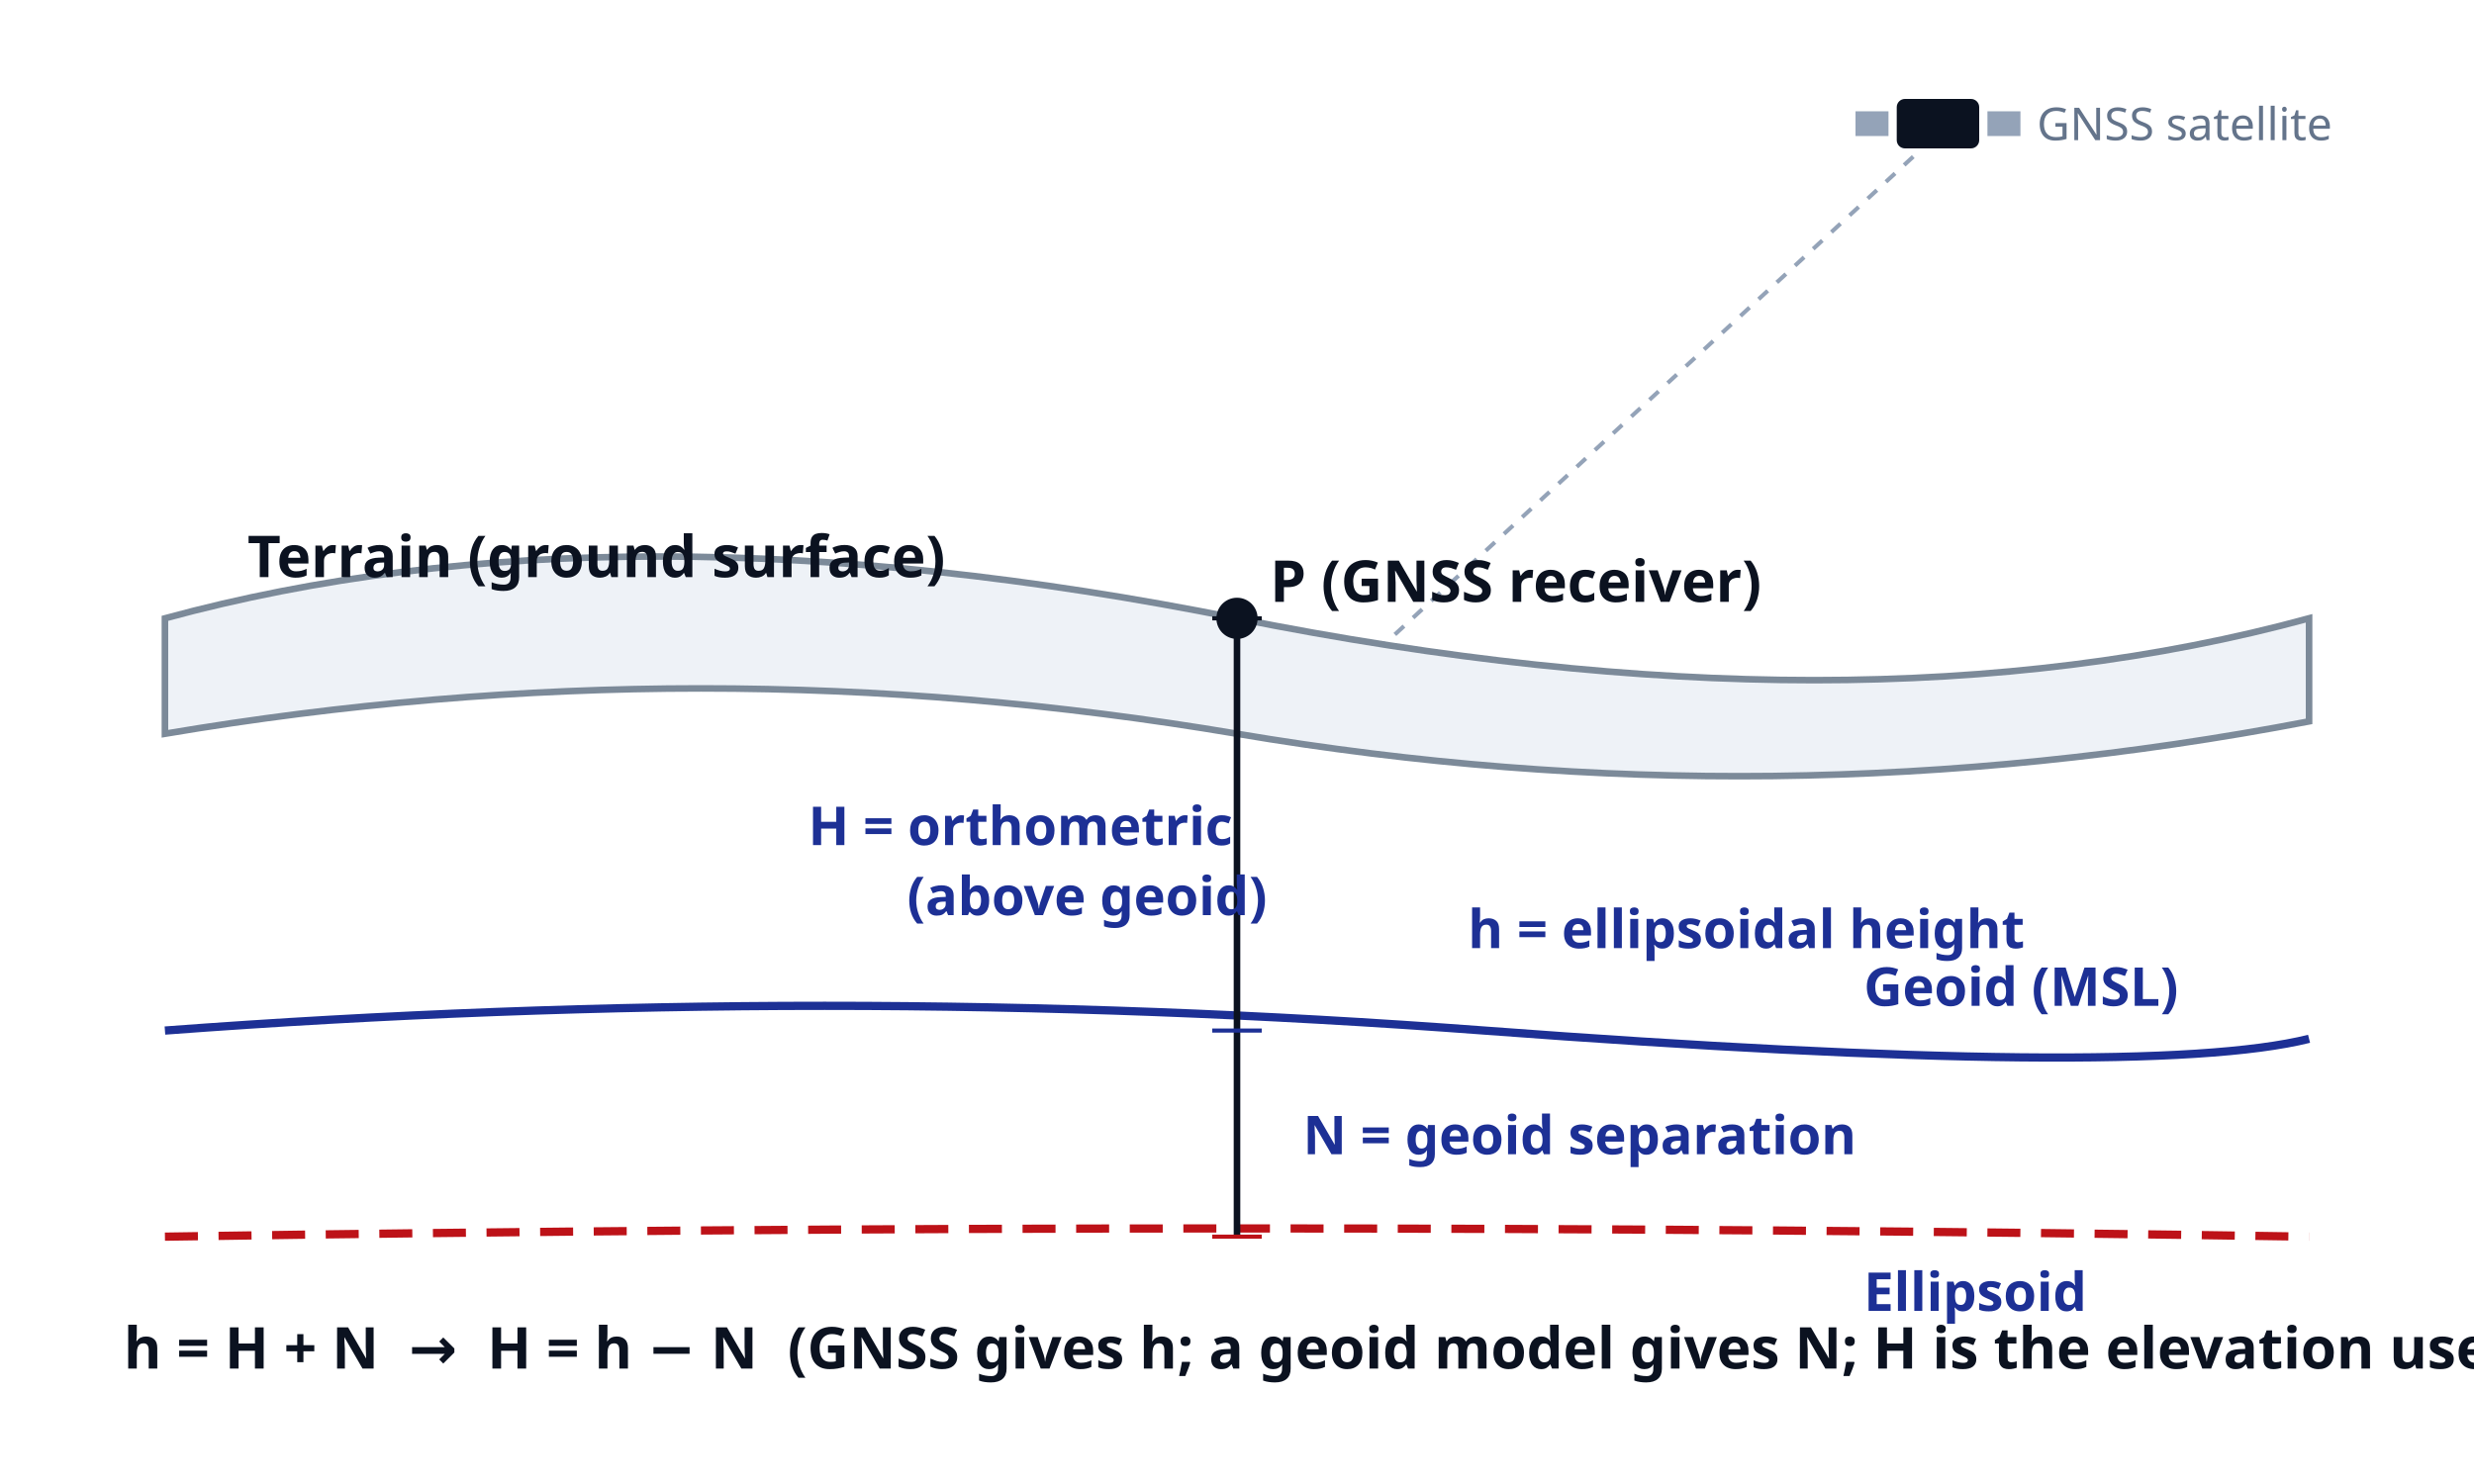
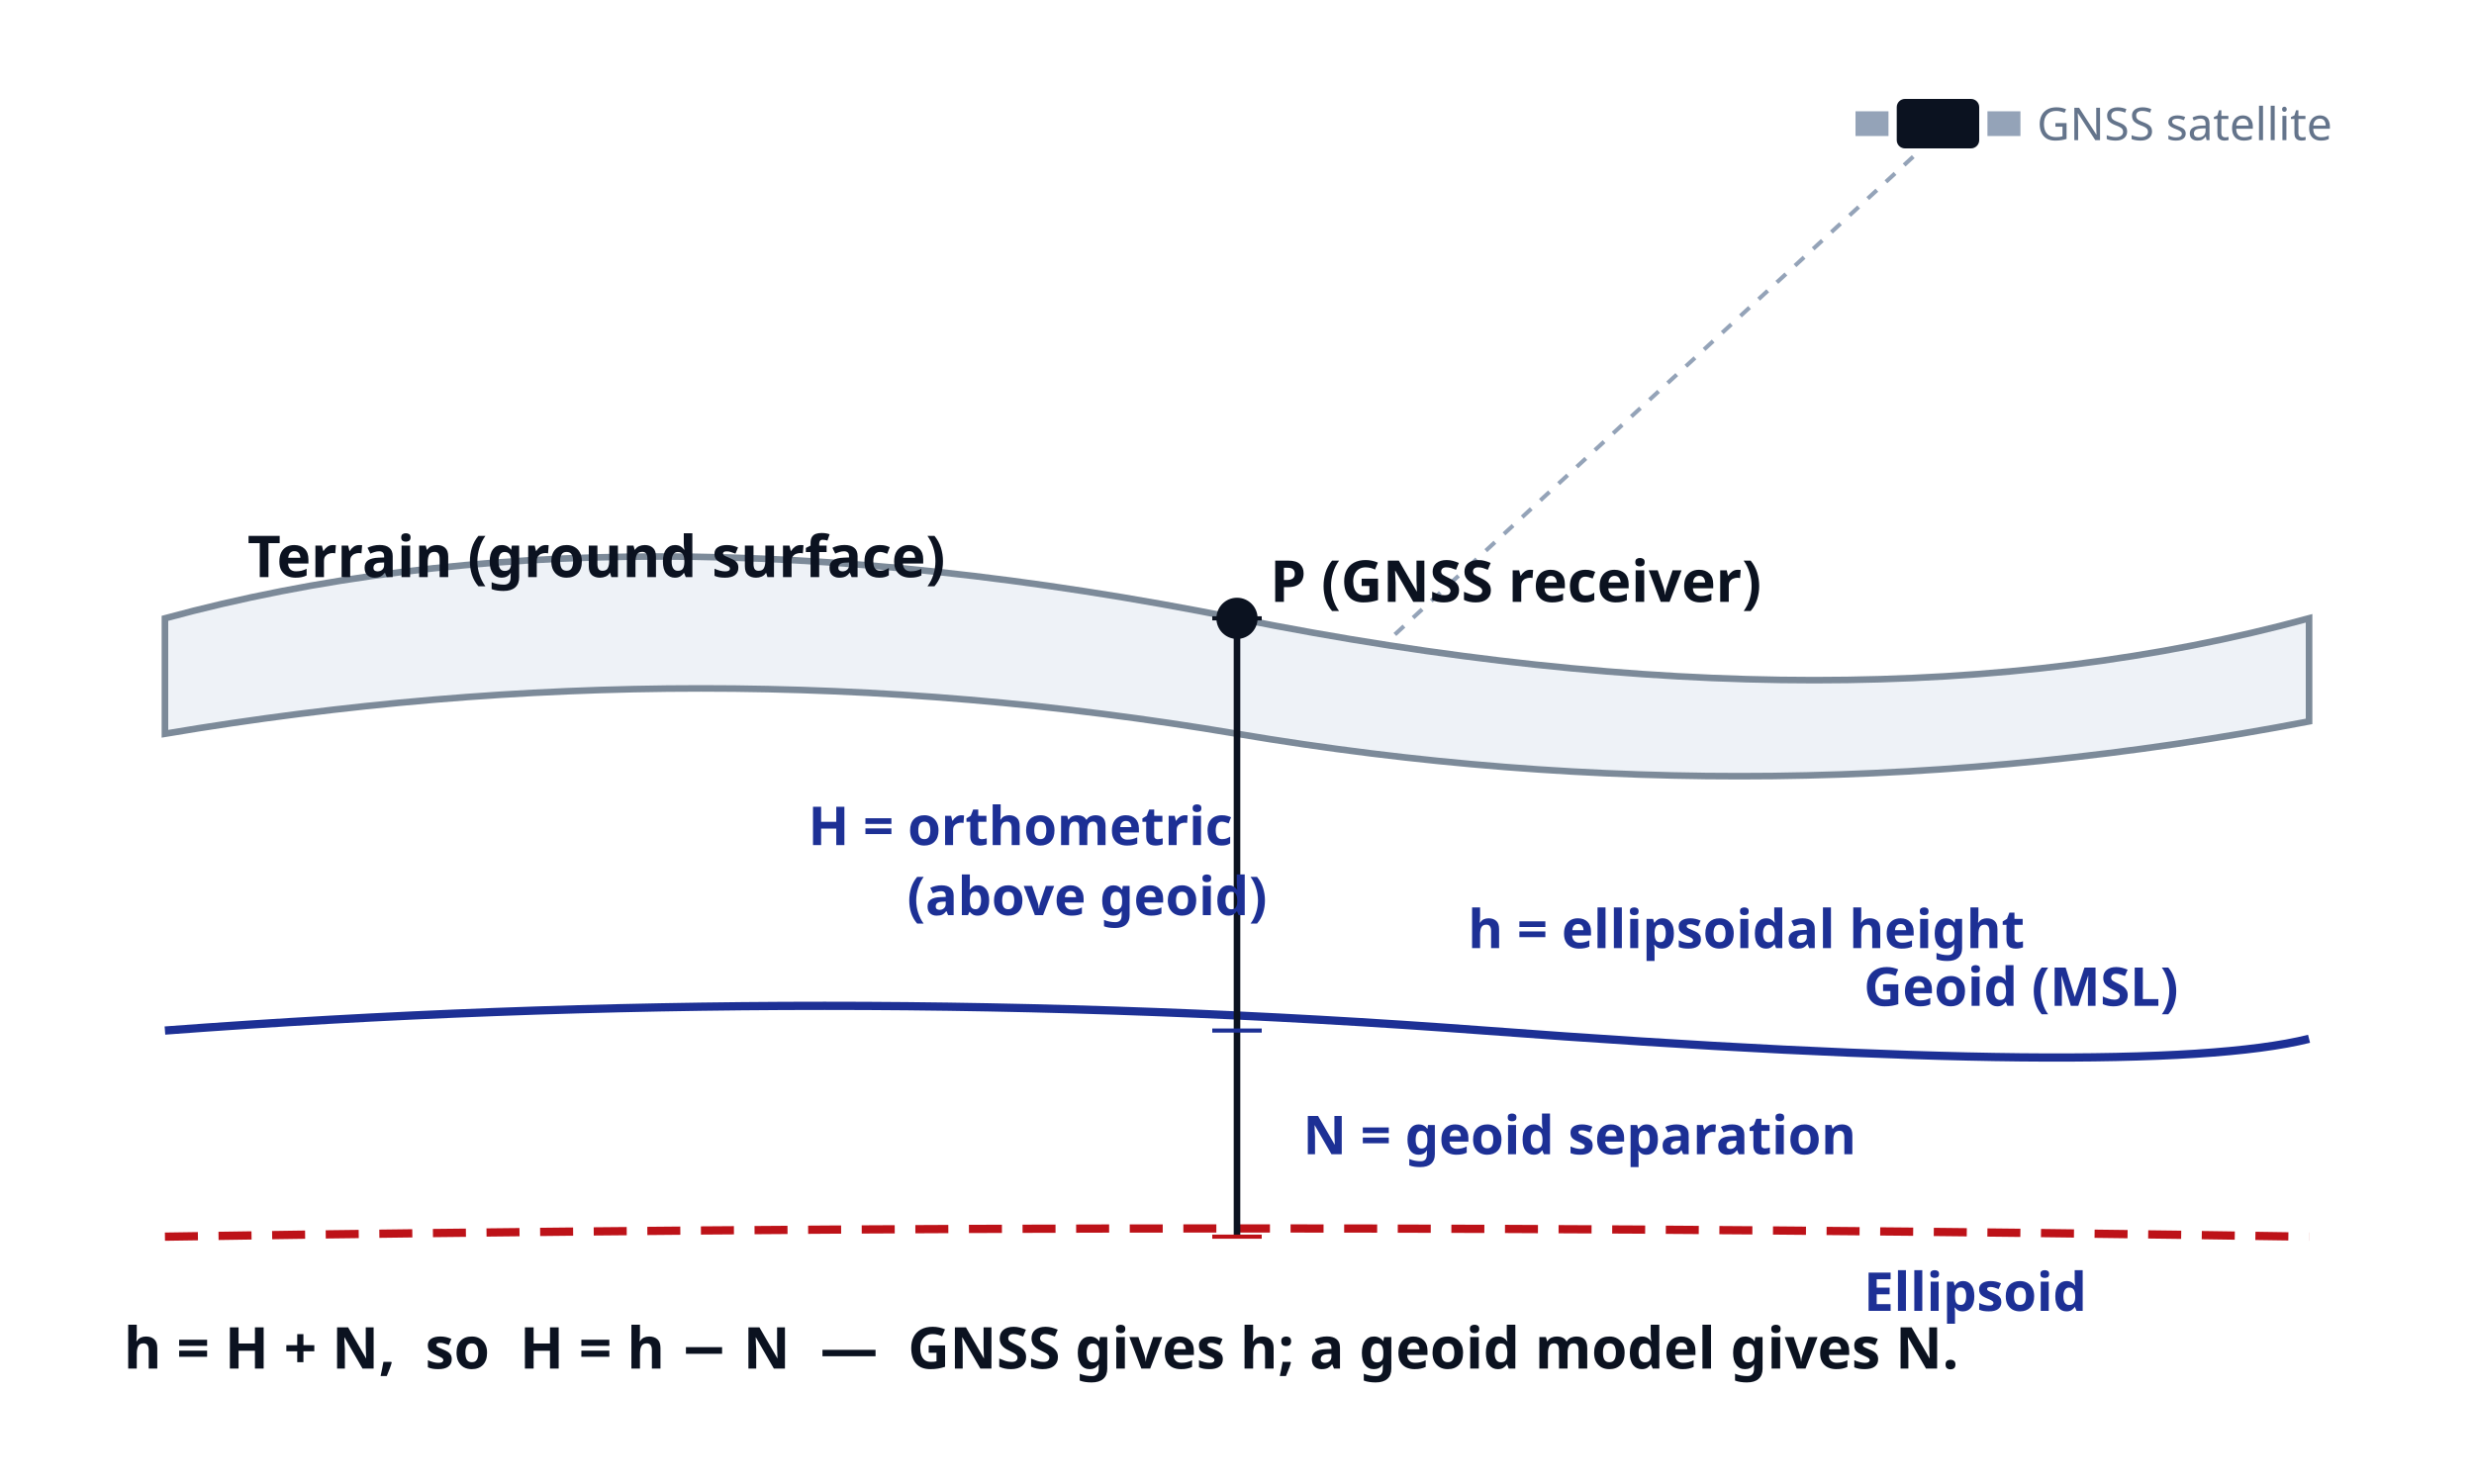
<svg xmlns="http://www.w3.org/2000/svg" viewBox="0 0 600 360" role="img" aria-label="Relationship between ellipsoidal height, orthometric height, and geoid separation from GNSS positioning">
  <style>
    .terrain{fill:#eef2f7;stroke:#7c8a99;stroke-width:1.6}
    .geoid{fill:none;stroke:#1d3095;stroke-width:2}
    .ellip{fill:none;stroke:#bd1218;stroke-width:2;stroke-dasharray:8 5}
    .dimA{stroke:#0b1220;stroke-width:1.6}
    .lbl{font:600 14px 'Segoe UI',sans-serif;fill:#0b1220}
    .h{font:600 13px 'Segoe UI',sans-serif;fill:#1d3095}
    .note{font:13px 'Segoe UI',sans-serif;fill:#334155}
    .sat{font:11px 'Segoe UI',sans-serif;fill:#64748b}
  </style>
  <rect width="600" height="360" fill="#ffffff" />
  <g transform="translate(470,30)">
    <rect x="-10" y="-6" width="20" height="12" rx="2" fill="#0b1220" />
    <rect x="-20" y="-3" width="8" height="6" fill="#94a3b8" />
    <rect x="12" y="-3" width="8" height="6" fill="#94a3b8" />
    <text class="sat" x="24" y="4">GNSS satellite</text>
    <line x1="-6" y1="8" x2="-160" y2="150" stroke="#94a3b8" stroke-width="1" stroke-dasharray="3 3" />
  </g>
  <path class="terrain" d="M 40 150 Q 150 120 300 150 T 560 150 L 560 175 Q 430 200 300 178 T 40 178 Z" />
  <text class="lbl" x="60" y="140">Terrain (ground surface)</text>
  <path class="geoid" d="M 40 250 Q 200 238 360 250 T 560 252" />
  <text class="h" x="452" y="244">Geoid (MSL)</text>
  <path class="ellip" d="M 40 300 Q 300 296 560 300" />
  <text class="h" x="452" y="318" fill="#bd1218">Ellipsoid</text>
  <circle cx="300" cy="150" r="5" fill="#0b1220" />
  <text class="lbl" x="308" y="146">P (GNSS receiver)</text>
  <line class="dimA" x1="300" y1="150" x2="300" y2="300" />
  <line x1="294" y1="150" x2="306" y2="150" stroke="#0b1220" />
  <line x1="294" y1="250" x2="306" y2="250" stroke="#1d3095" />
  <line x1="294" y1="300" x2="306" y2="300" stroke="#bd1218" />
  <text class="h" x="196" y="205">H = orthometric</text>
  <text class="h" x="220" y="222">(above geoid)</text>
  <text class="h" x="316" y="280" fill="#bd1218">N = geoid separation</text>
  <text class="h" x="356" y="230" fill="#0b1220">h = ellipsoidal height</text>
  <g transform="translate(30,332)">
-     <text class="lbl" x="0" y="0">h = H + N  →  H = h − N  (GNSS gives h; a geoid model gives N; H is the elevation used for design)</text>
+     <text class="lbl" x="0" y="0">h = H + N,  so  H = h − N  —  GNSS gives h; a geoid model gives N.</text>
  </g>
</svg>
